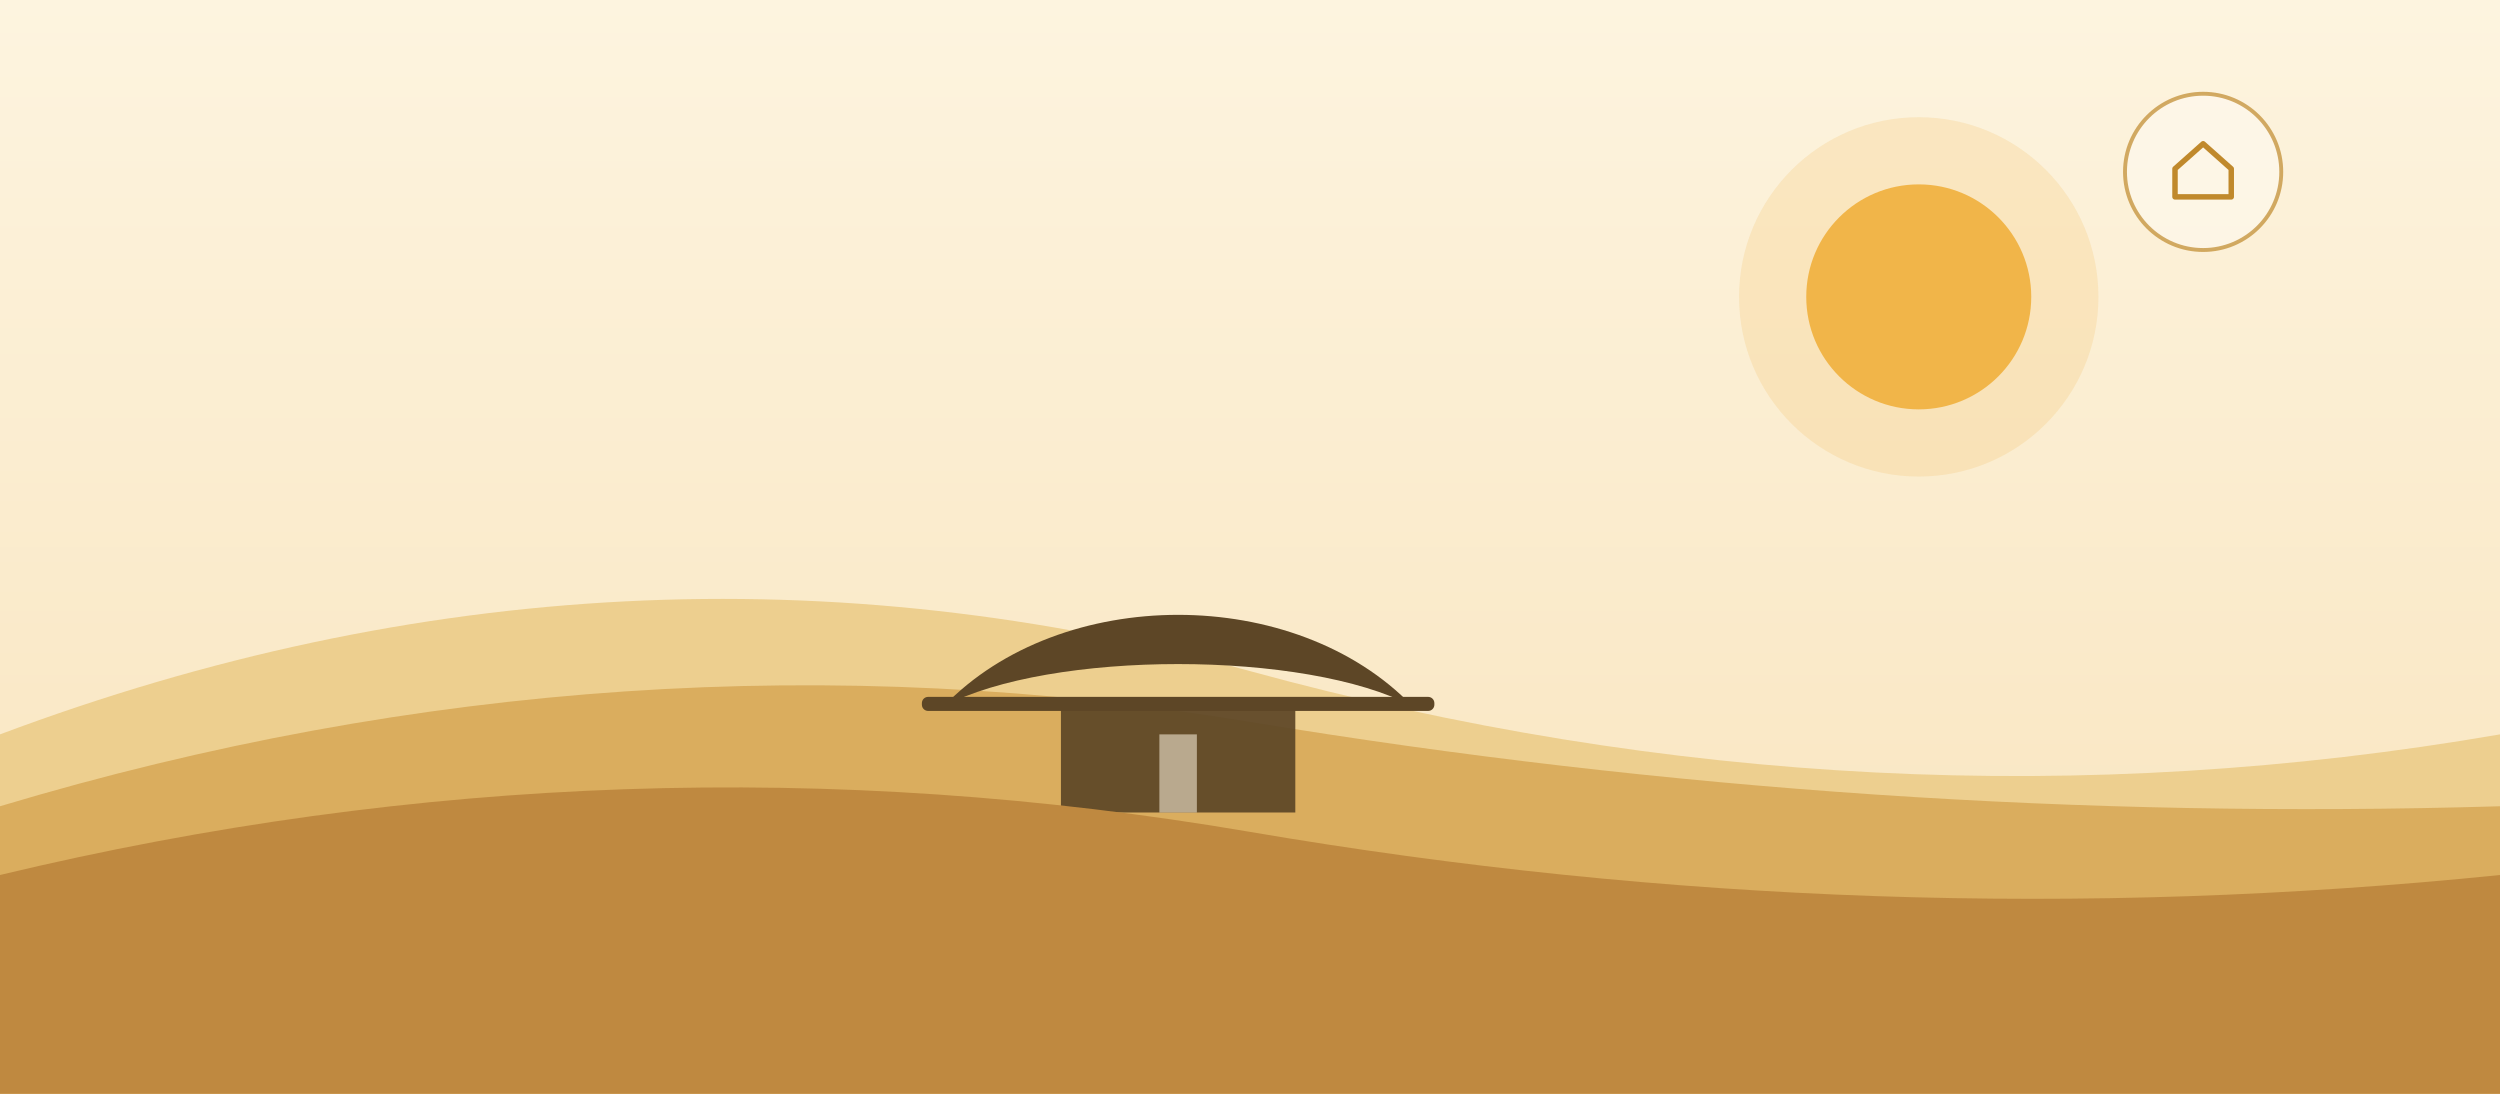
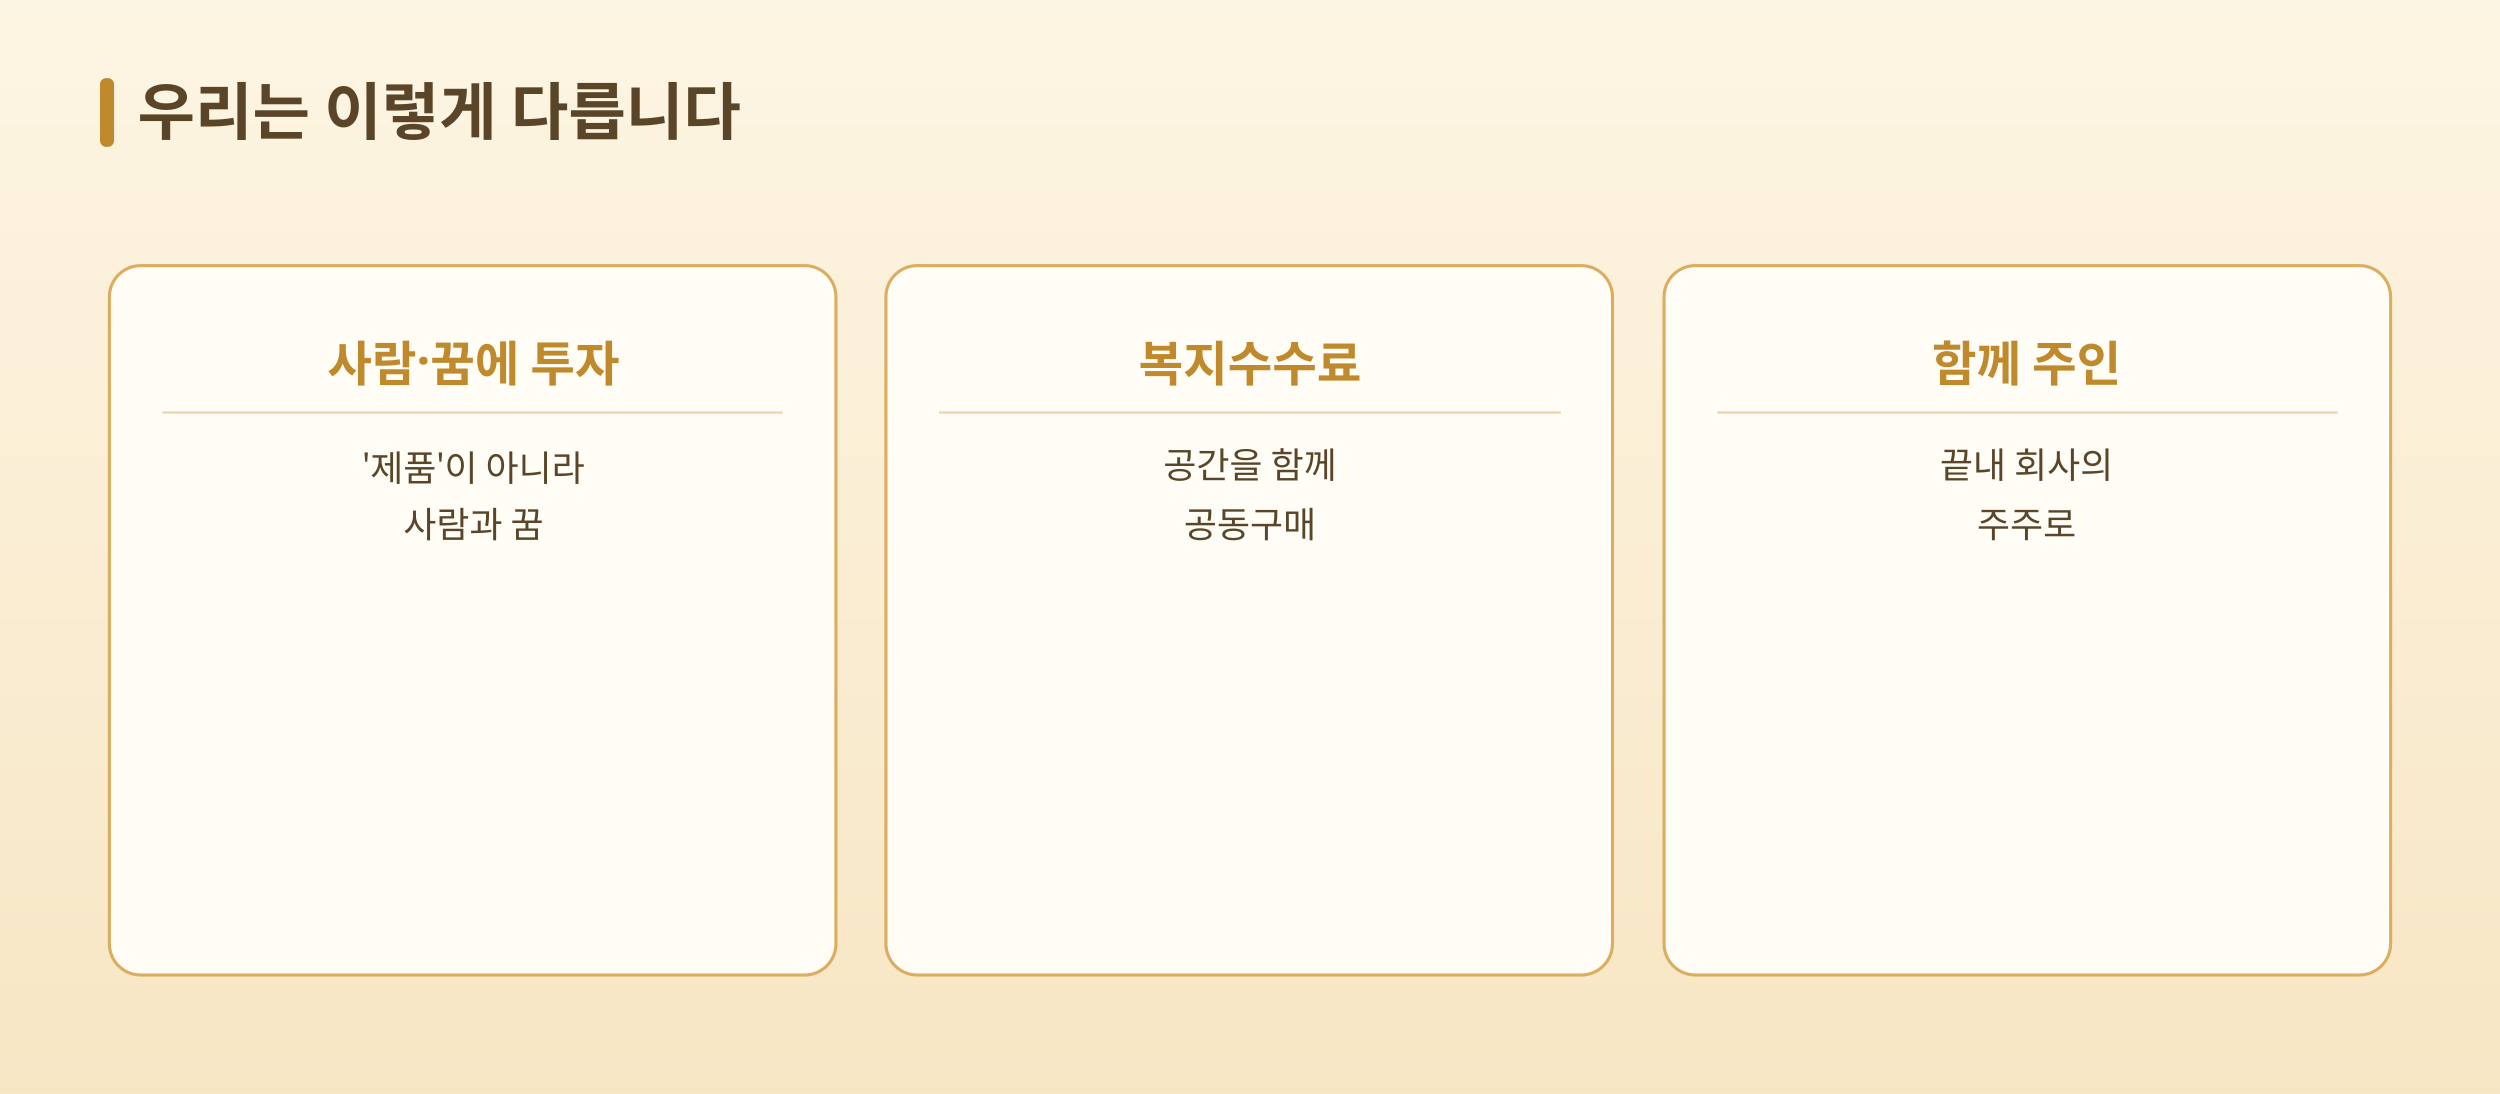
- <svg xmlns="http://www.w3.org/2000/svg" viewBox="0 0 1600 700" role="img" aria-label="헐버트 문서 일러스트">
+ <svg xmlns="http://www.w3.org/2000/svg" viewBox="0 0 1600 700" role="img" aria-label="우리는 이렇게 다릅니다">
  <defs>
-     <linearGradient id="sky" x1="0" y1="0" x2="0" y2="1">
-       <stop offset="0" stop-color="#fdf4df" />
-       <stop offset="1" stop-color="#f8e3bb" />
+     <linearGradient id="bg" x1="0" y1="0" x2="0" y2="1">
+       <stop offset="0" stop-color="#fdf5e3" />
+       <stop offset="1" stop-color="#f7e6c4" />
    </linearGradient>
  </defs>
-   <rect width="1600" height="700" fill="url(#sky)" />
-   <circle cx="1228" cy="190" r="115" fill="#f1b549" fill-opacity=".18" />
-   <circle cx="1228" cy="190" r="72" fill="#f1b549" />
-   <path d="M0,470 Q400,320 800,429.5 T1600,470 L1600,700 L0,700 Z" fill="#edcf8f" />
-   <path d="M0,516 Q400,396 800,462.0 T1600,516 L1600,700 L0,700 Z" fill="#daad5e" />
-   <rect x="679" y="452" width="150" height="68" fill="#5d4626" fill-opacity=".92" />
-   <rect x="742" y="470" width="24" height="50" fill="#fdf4df" fill-opacity=".55" />
-   <path d="M604,452 C679,374 829,374 904,452 C836,416 672,416 604,452 Z" fill="#5d4626" />
-   <rect x="590" y="446" width="328" height="9" rx="4" fill="#5d4626" />
-   <path d="M0,560 Q400,464 800,532.4 T1600,560 L1600,700 L0,700 Z" fill="#bf8940" />
-   <circle cx="1410" cy="110" r="50" fill="#fff" fill-opacity=".34" />
-   <circle cx="1410" cy="110" r="50" fill="none" stroke="#c0892c" stroke-width="2.5" stroke-opacity=".7" />
-   <path d="M1392,126 V108 L1410,92 L1428,108 V126 Z" fill="none" stroke="#c0892c" stroke-width="3.5" stroke-linejoin="round" />
+   <rect width="1600" height="700" fill="url(#bg)" />
+   <rect x="64" y="50" width="9" height="44" rx="4" fill="#c0892c" />
+   <text x="88" y="86" font-family="Pretendard,'Apple SD Gothic Neo','Malgun Gothic',sans-serif" font-size="40" font-weight="800" fill="#5a4528" text-anchor="start">우리는 이렇게 다릅니다</text>
+   <rect x="70" y="170" width="465" height="454" rx="20" fill="#fffdf6" stroke="#dcad5e" stroke-width="2" />
+   <text x="303" y="244" font-family="Pretendard,'Apple SD Gothic Neo','Malgun Gothic',sans-serif" font-size="31" font-weight="800" fill="#c0892c" text-anchor="middle">사람·꿈에 투자</text>
+   <line x1="104" y1="264" x2="501" y2="264" stroke="#dcad5e" stroke-width="1.5" stroke-opacity=".5" />
+   <text x="303" y="306" font-family="Pretendard,'Apple SD Gothic Neo','Malgun Gothic',sans-serif" font-size="23" font-weight="400" fill="#5a4528" text-anchor="middle">'제품'이 아니라</text>
+   <text x="303" y="344" font-family="Pretendard,'Apple SD Gothic Neo','Malgun Gothic',sans-serif" font-size="23" font-weight="400" fill="#5a4528" text-anchor="middle">사람과 꿈</text>
+   <rect x="567" y="170" width="465" height="454" rx="20" fill="#fffdf6" stroke="#dcad5e" stroke-width="2" />
+   <text x="800" y="244" font-family="Pretendard,'Apple SD Gothic Neo','Malgun Gothic',sans-serif" font-size="31" font-weight="800" fill="#c0892c" text-anchor="middle">복지수수료</text>
+   <line x1="601" y1="264" x2="999" y2="264" stroke="#dcad5e" stroke-width="1.5" stroke-opacity=".5" />
+   <text x="800" y="306" font-family="Pretendard,'Apple SD Gothic Neo','Malgun Gothic',sans-serif" font-size="23" font-weight="400" fill="#5a4528" text-anchor="middle">공간을 함께</text>
+   <text x="800" y="344" font-family="Pretendard,'Apple SD Gothic Neo','Malgun Gothic',sans-serif" font-size="23" font-weight="400" fill="#5a4528" text-anchor="middle">공동구매</text>
+   <rect x="1065" y="170" width="465" height="454" rx="20" fill="#fffdf6" stroke="#dcad5e" stroke-width="2" />
+   <text x="1297" y="244" font-family="Pretendard,'Apple SD Gothic Neo','Malgun Gothic',sans-serif" font-size="31" font-weight="800" fill="#c0892c" text-anchor="middle">함께 주인</text>
+   <line x1="1099" y1="264" x2="1496" y2="264" stroke="#dcad5e" stroke-width="1.5" stroke-opacity=".5" />
+   <text x="1297" y="306" font-family="Pretendard,'Apple SD Gothic Neo','Malgun Gothic',sans-serif" font-size="23" font-weight="400" fill="#5a4528" text-anchor="middle">끝내 회사의</text>
+   <text x="1297" y="344" font-family="Pretendard,'Apple SD Gothic Neo','Malgun Gothic',sans-serif" font-size="23" font-weight="400" fill="#5a4528" text-anchor="middle">주주로</text>
</svg>
